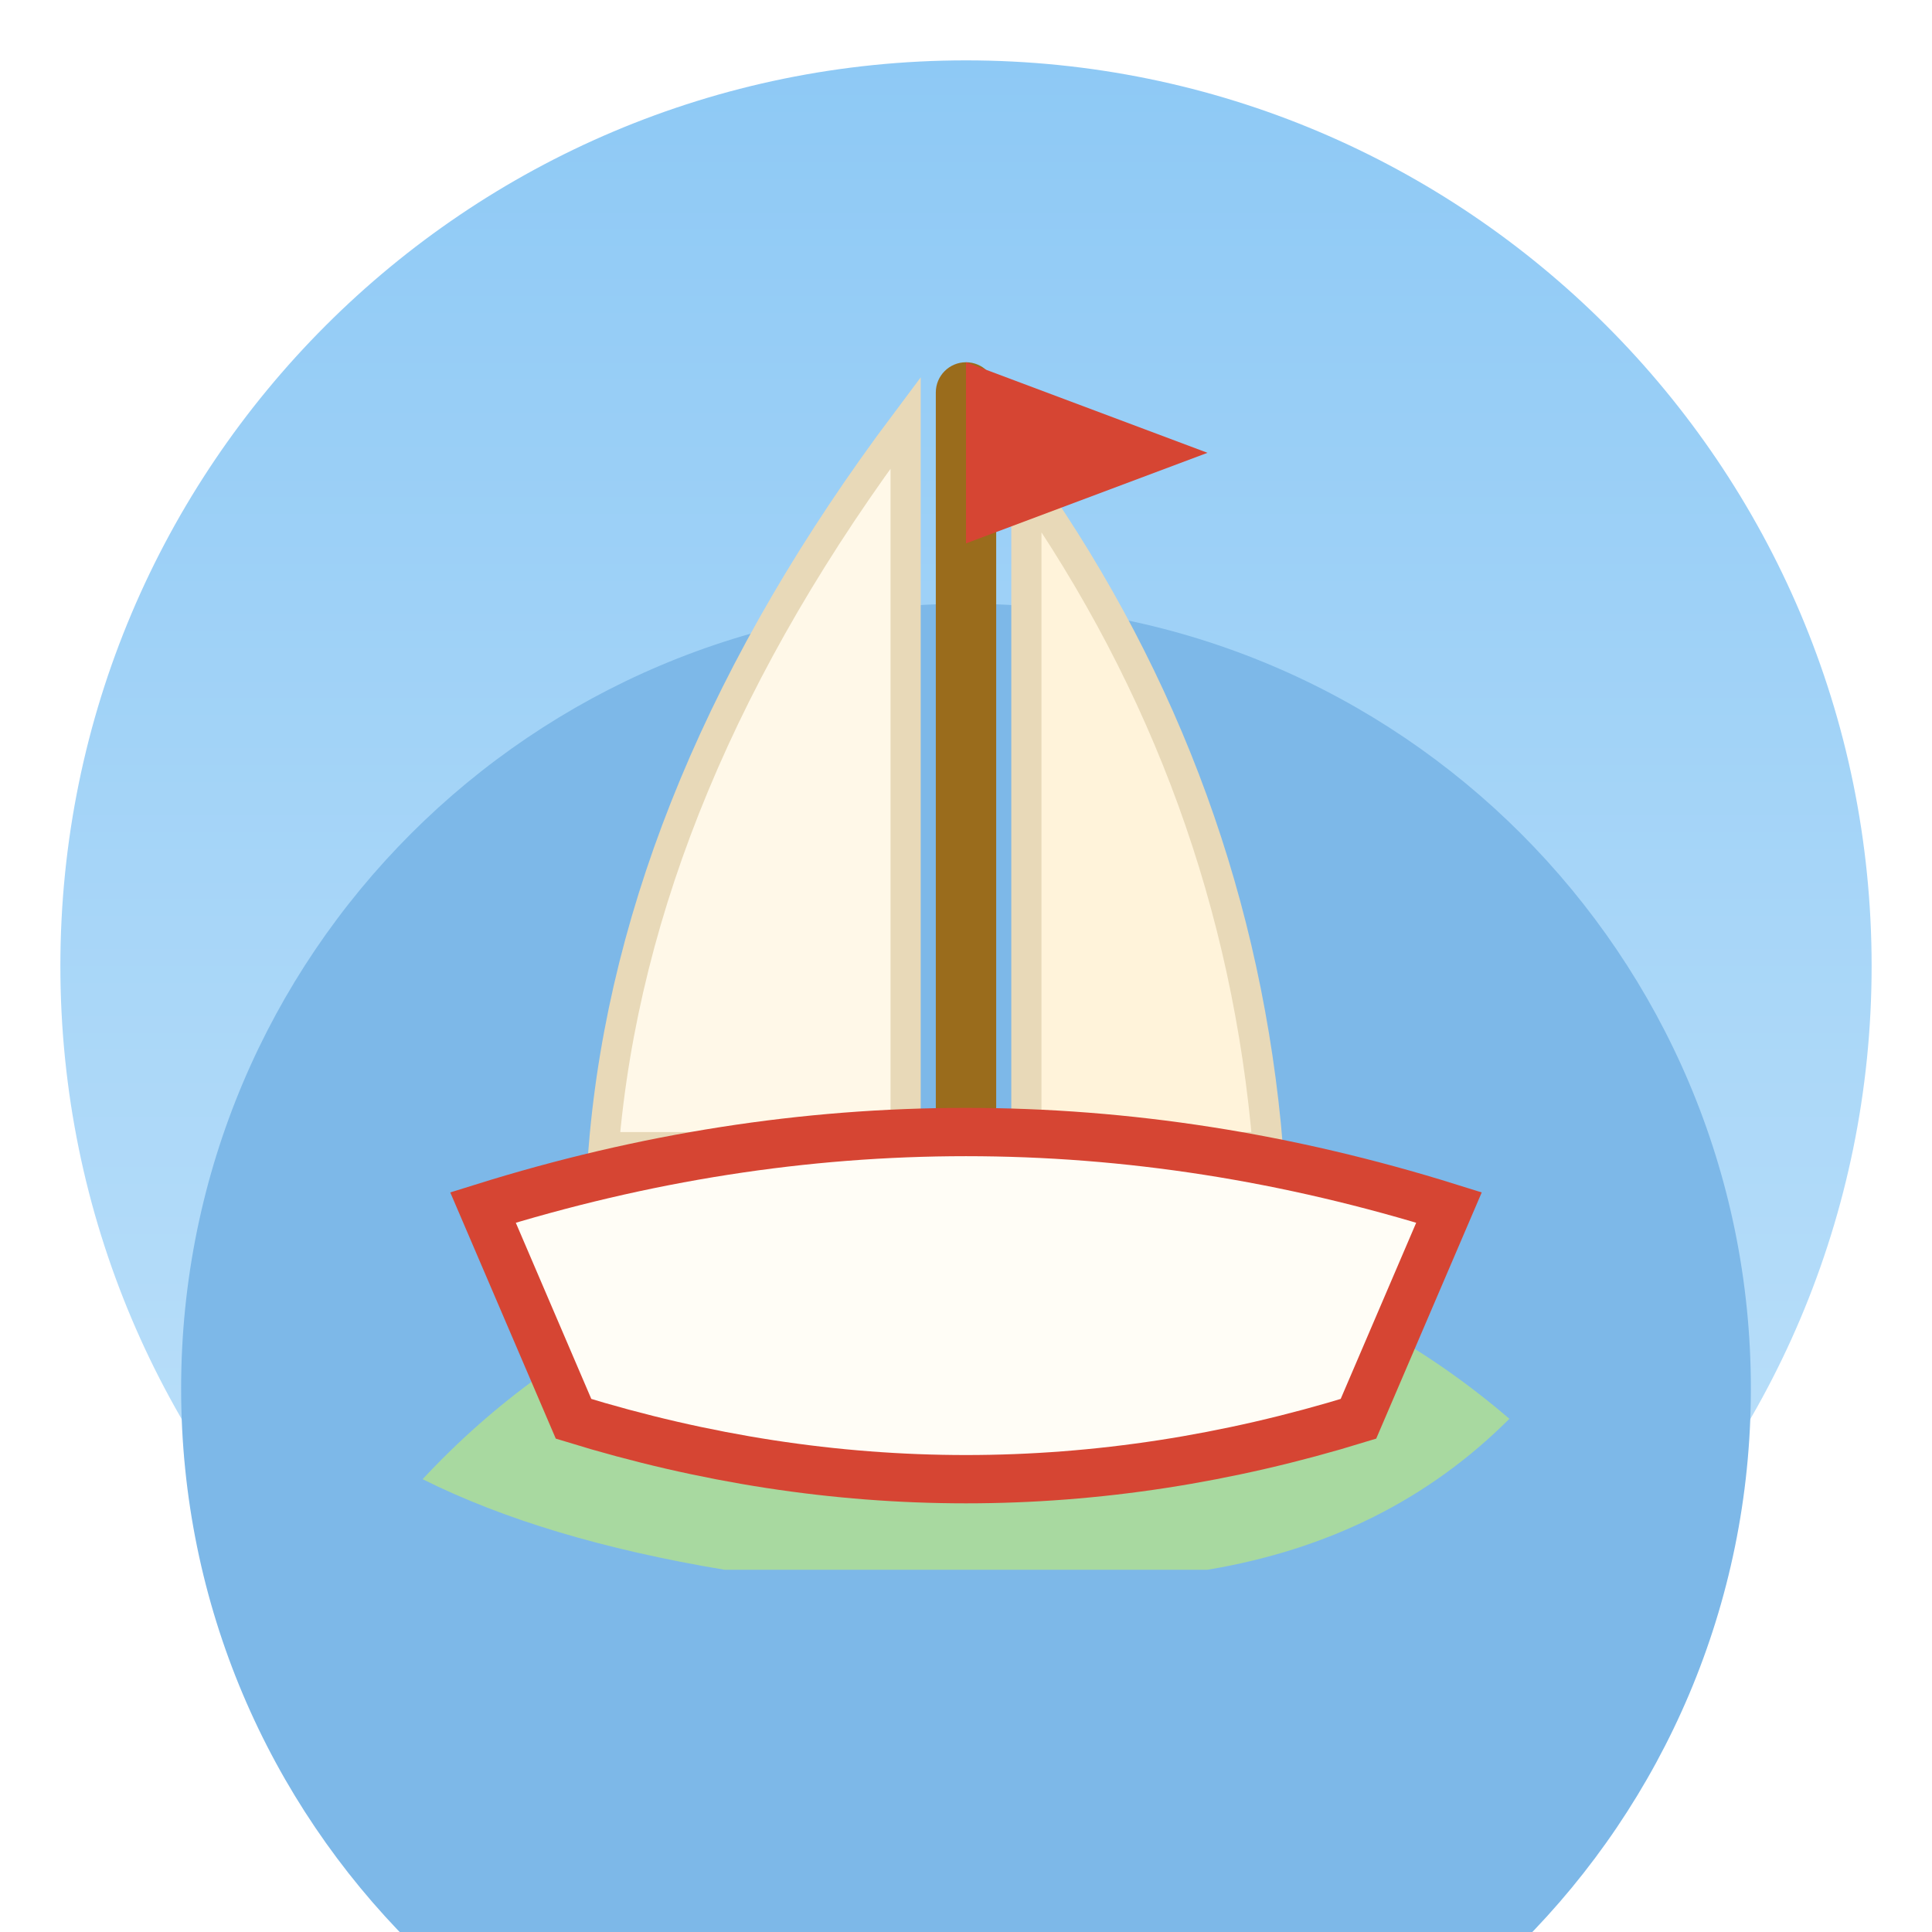
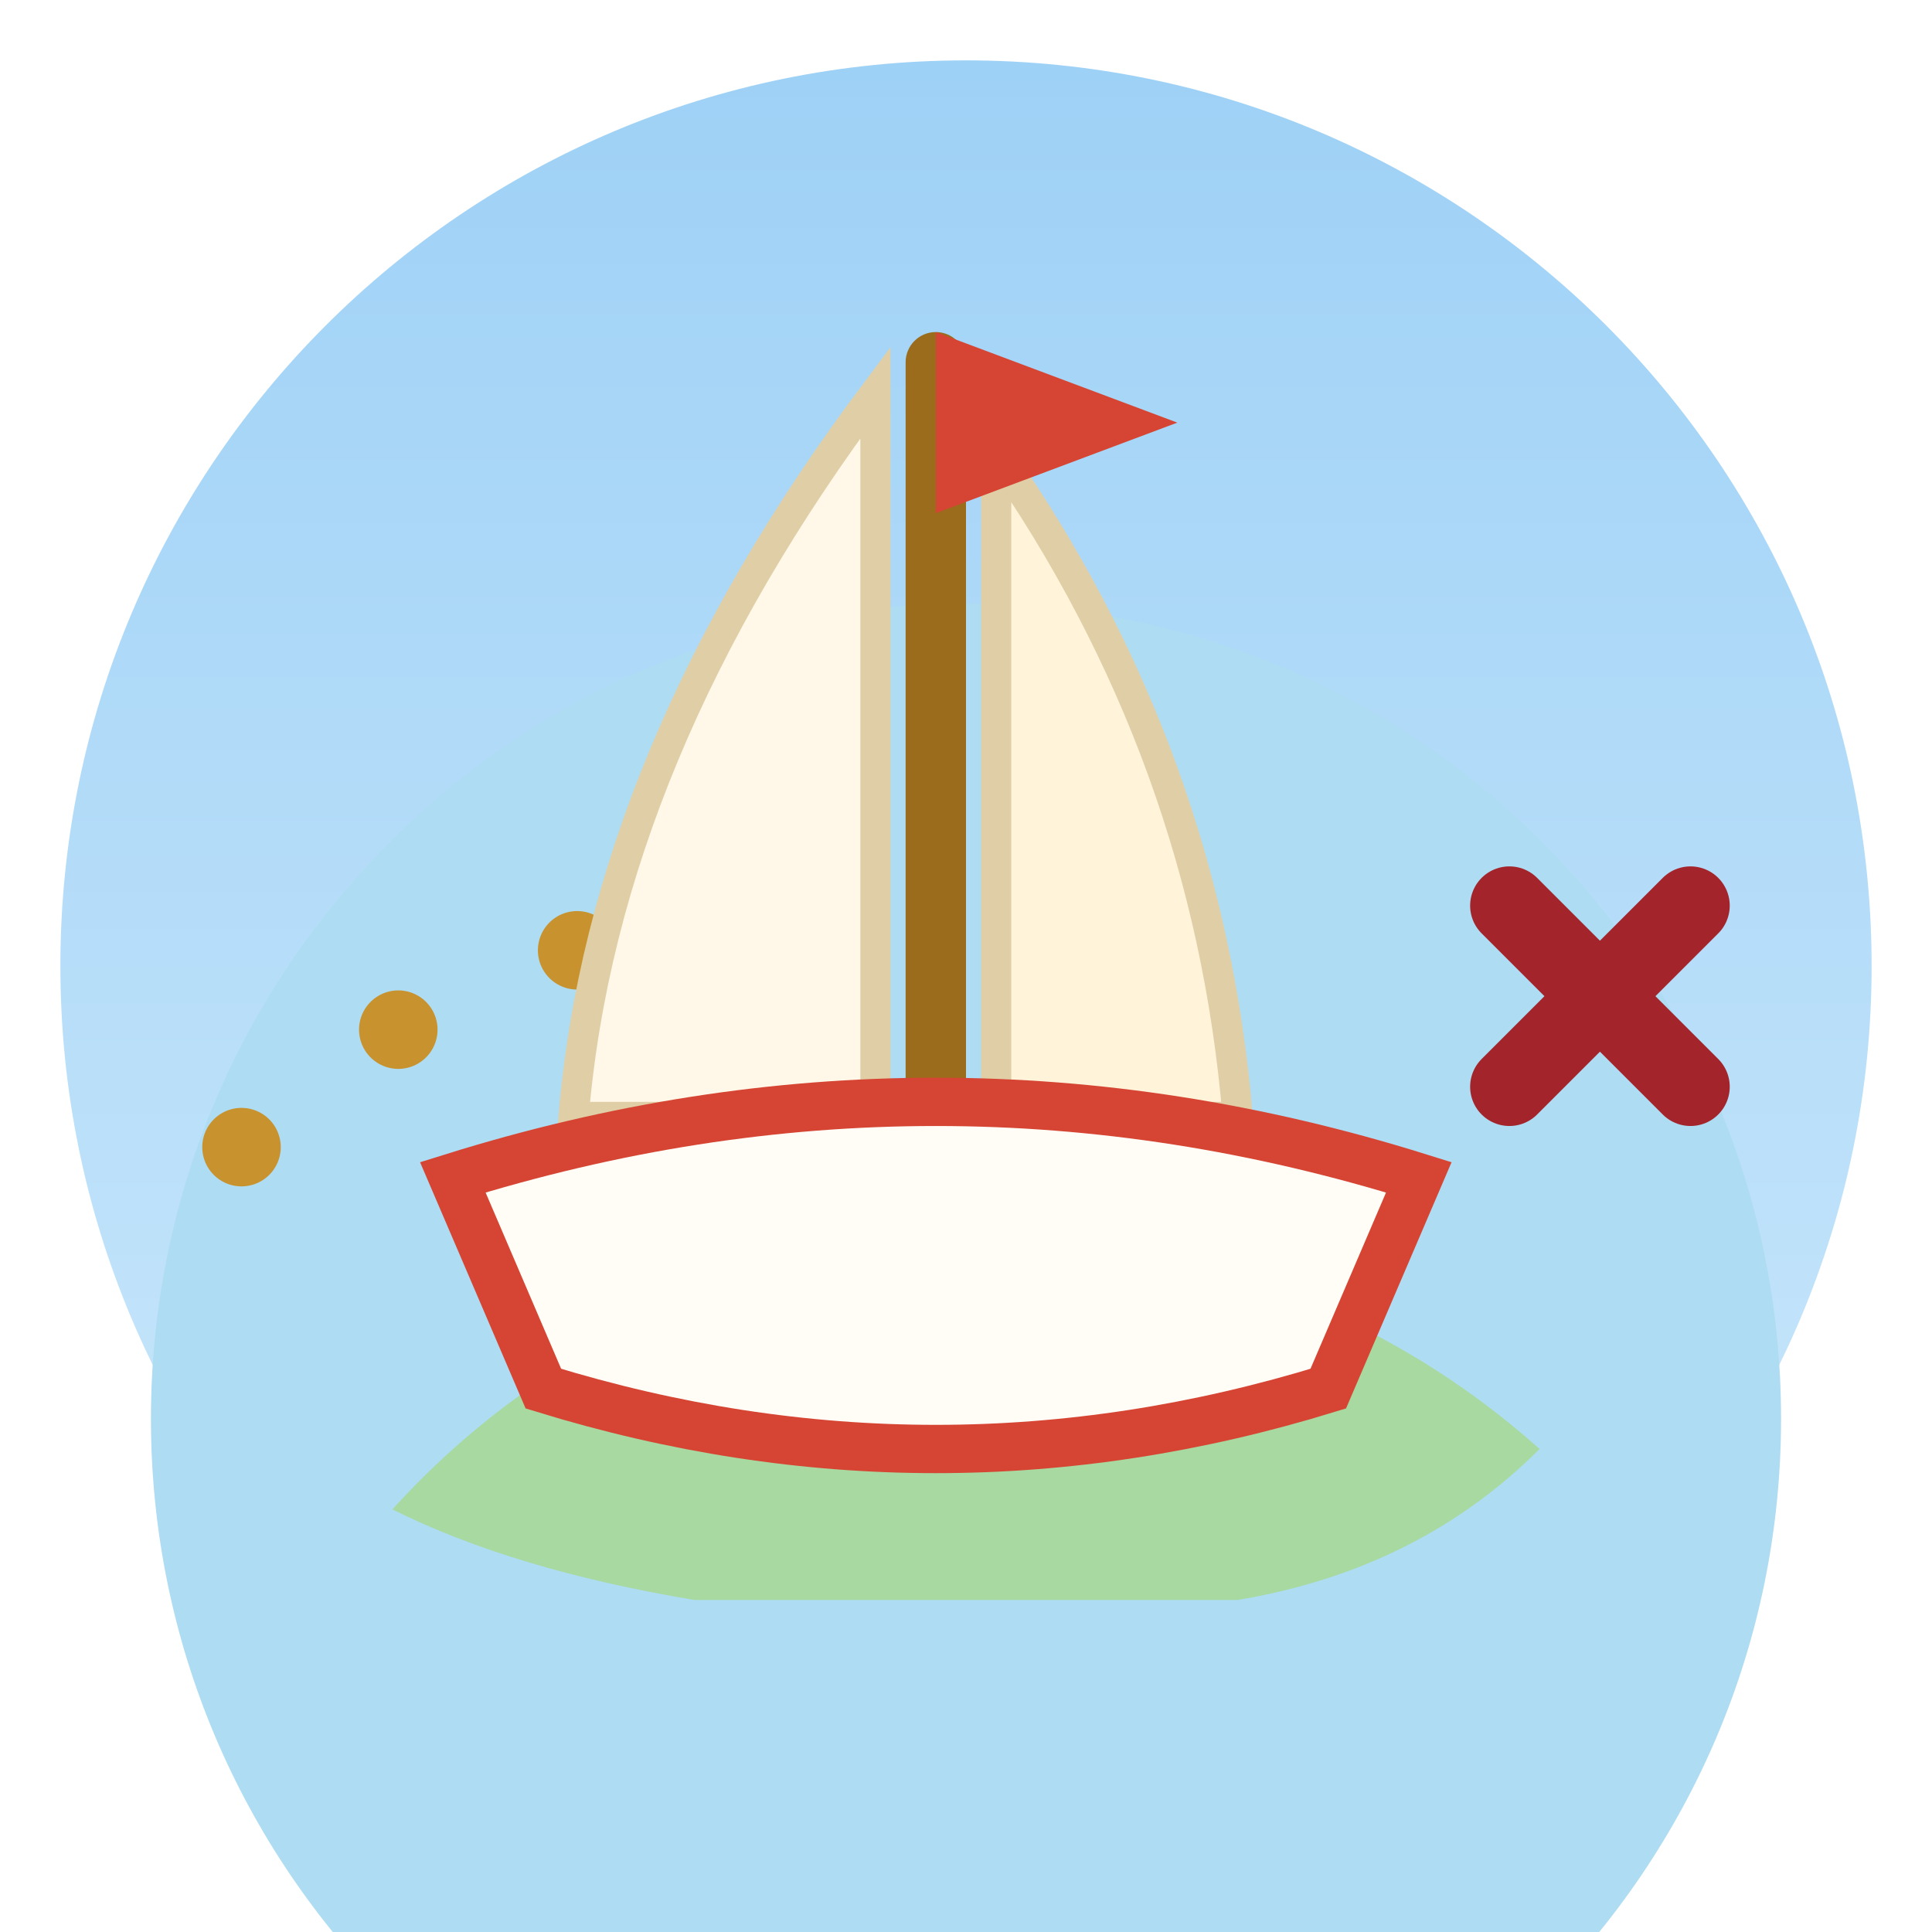
<svg xmlns="http://www.w3.org/2000/svg" viewBox="0 0 64 64">
  <defs>
    <linearGradient id="ciel" x1="0" y1="0" x2="0" y2="1">
-       <stop offset="0" stop-color="#8ec9f5" />
-       <stop offset="1" stop-color="#c4e4fb" />
+       <stop offset="0" stop-color="#9ed1f6" />
+       <stop offset="1" stop-color="#cfeafc" />
    </linearGradient>
  </defs>
  <circle cx="32" cy="32" r="30" fill="url(#ciel)" />
-   <circle cx="32" cy="46" r="26" fill="#7db8e8" />
-   <path d="M14 49 a26 26 0 0 1 36 -2 q-4 4 -10 5 l-16 0 q-6 -1 -10 -3z" fill="#a8d9a0" />
-   <path d="M30 14 q-9 12 -10 24 l10 0 z" fill="#fff8e8" stroke="#e8d9b8" stroke-width="1" />
-   <path d="M34 16 q7 10 8 22 l-8 0 z" fill="#fff3da" stroke="#e8d9b8" stroke-width="1" />
-   <rect x="31" y="12" width="2" height="27" rx="1" fill="#9a6c1c" />
-   <path d="M16 40 q16 -5 32 0 l-3 7 q-13 4 -26 0 z" fill="#fffdf6" stroke="#d64533" stroke-width="1.6" />
-   <path d="M32 12 l8 3 -8 3 z" fill="#d64533" />
+   <circle cx="32" cy="47" r="27" fill="#aedcf2" />
+   <path d="M13 50 a27 27 0 0 1 38 -2 q-4 4 -10 5 l-18 0 q-6 -1 -10 -3z" fill="#a8d9a0" />
+   <path d="M8 38 q10 -9 21 -7" fill="none" stroke="#c8922e" stroke-width="2.6" stroke-linecap="round" stroke-dasharray="0 6.5" />
+   <path d="M50 30 l6 6 m0 -6 l-6 6" stroke="#a3252b" stroke-width="2.6" stroke-linecap="round" />
+   <path d="M29 13 q-9 12 -10 24 l10 0 z" fill="#fff8e8" stroke="#e0cfa6" stroke-width="1" />
+   <path d="M33 15 q7 10 8 22 l-8 0 z" fill="#fff3da" stroke="#e0cfa6" stroke-width="1" />
+   <rect x="30" y="11" width="2" height="28" rx="1" fill="#9a6c1c" />
+   <path d="M15 39 q16 -5 32 0 l-3 7 q-13 4 -26 0 z" fill="#fffdf6" stroke="#d64533" stroke-width="1.6" />
+   <path d="M31 11 l8 3 -8 3 z" fill="#d64533" />
</svg>
